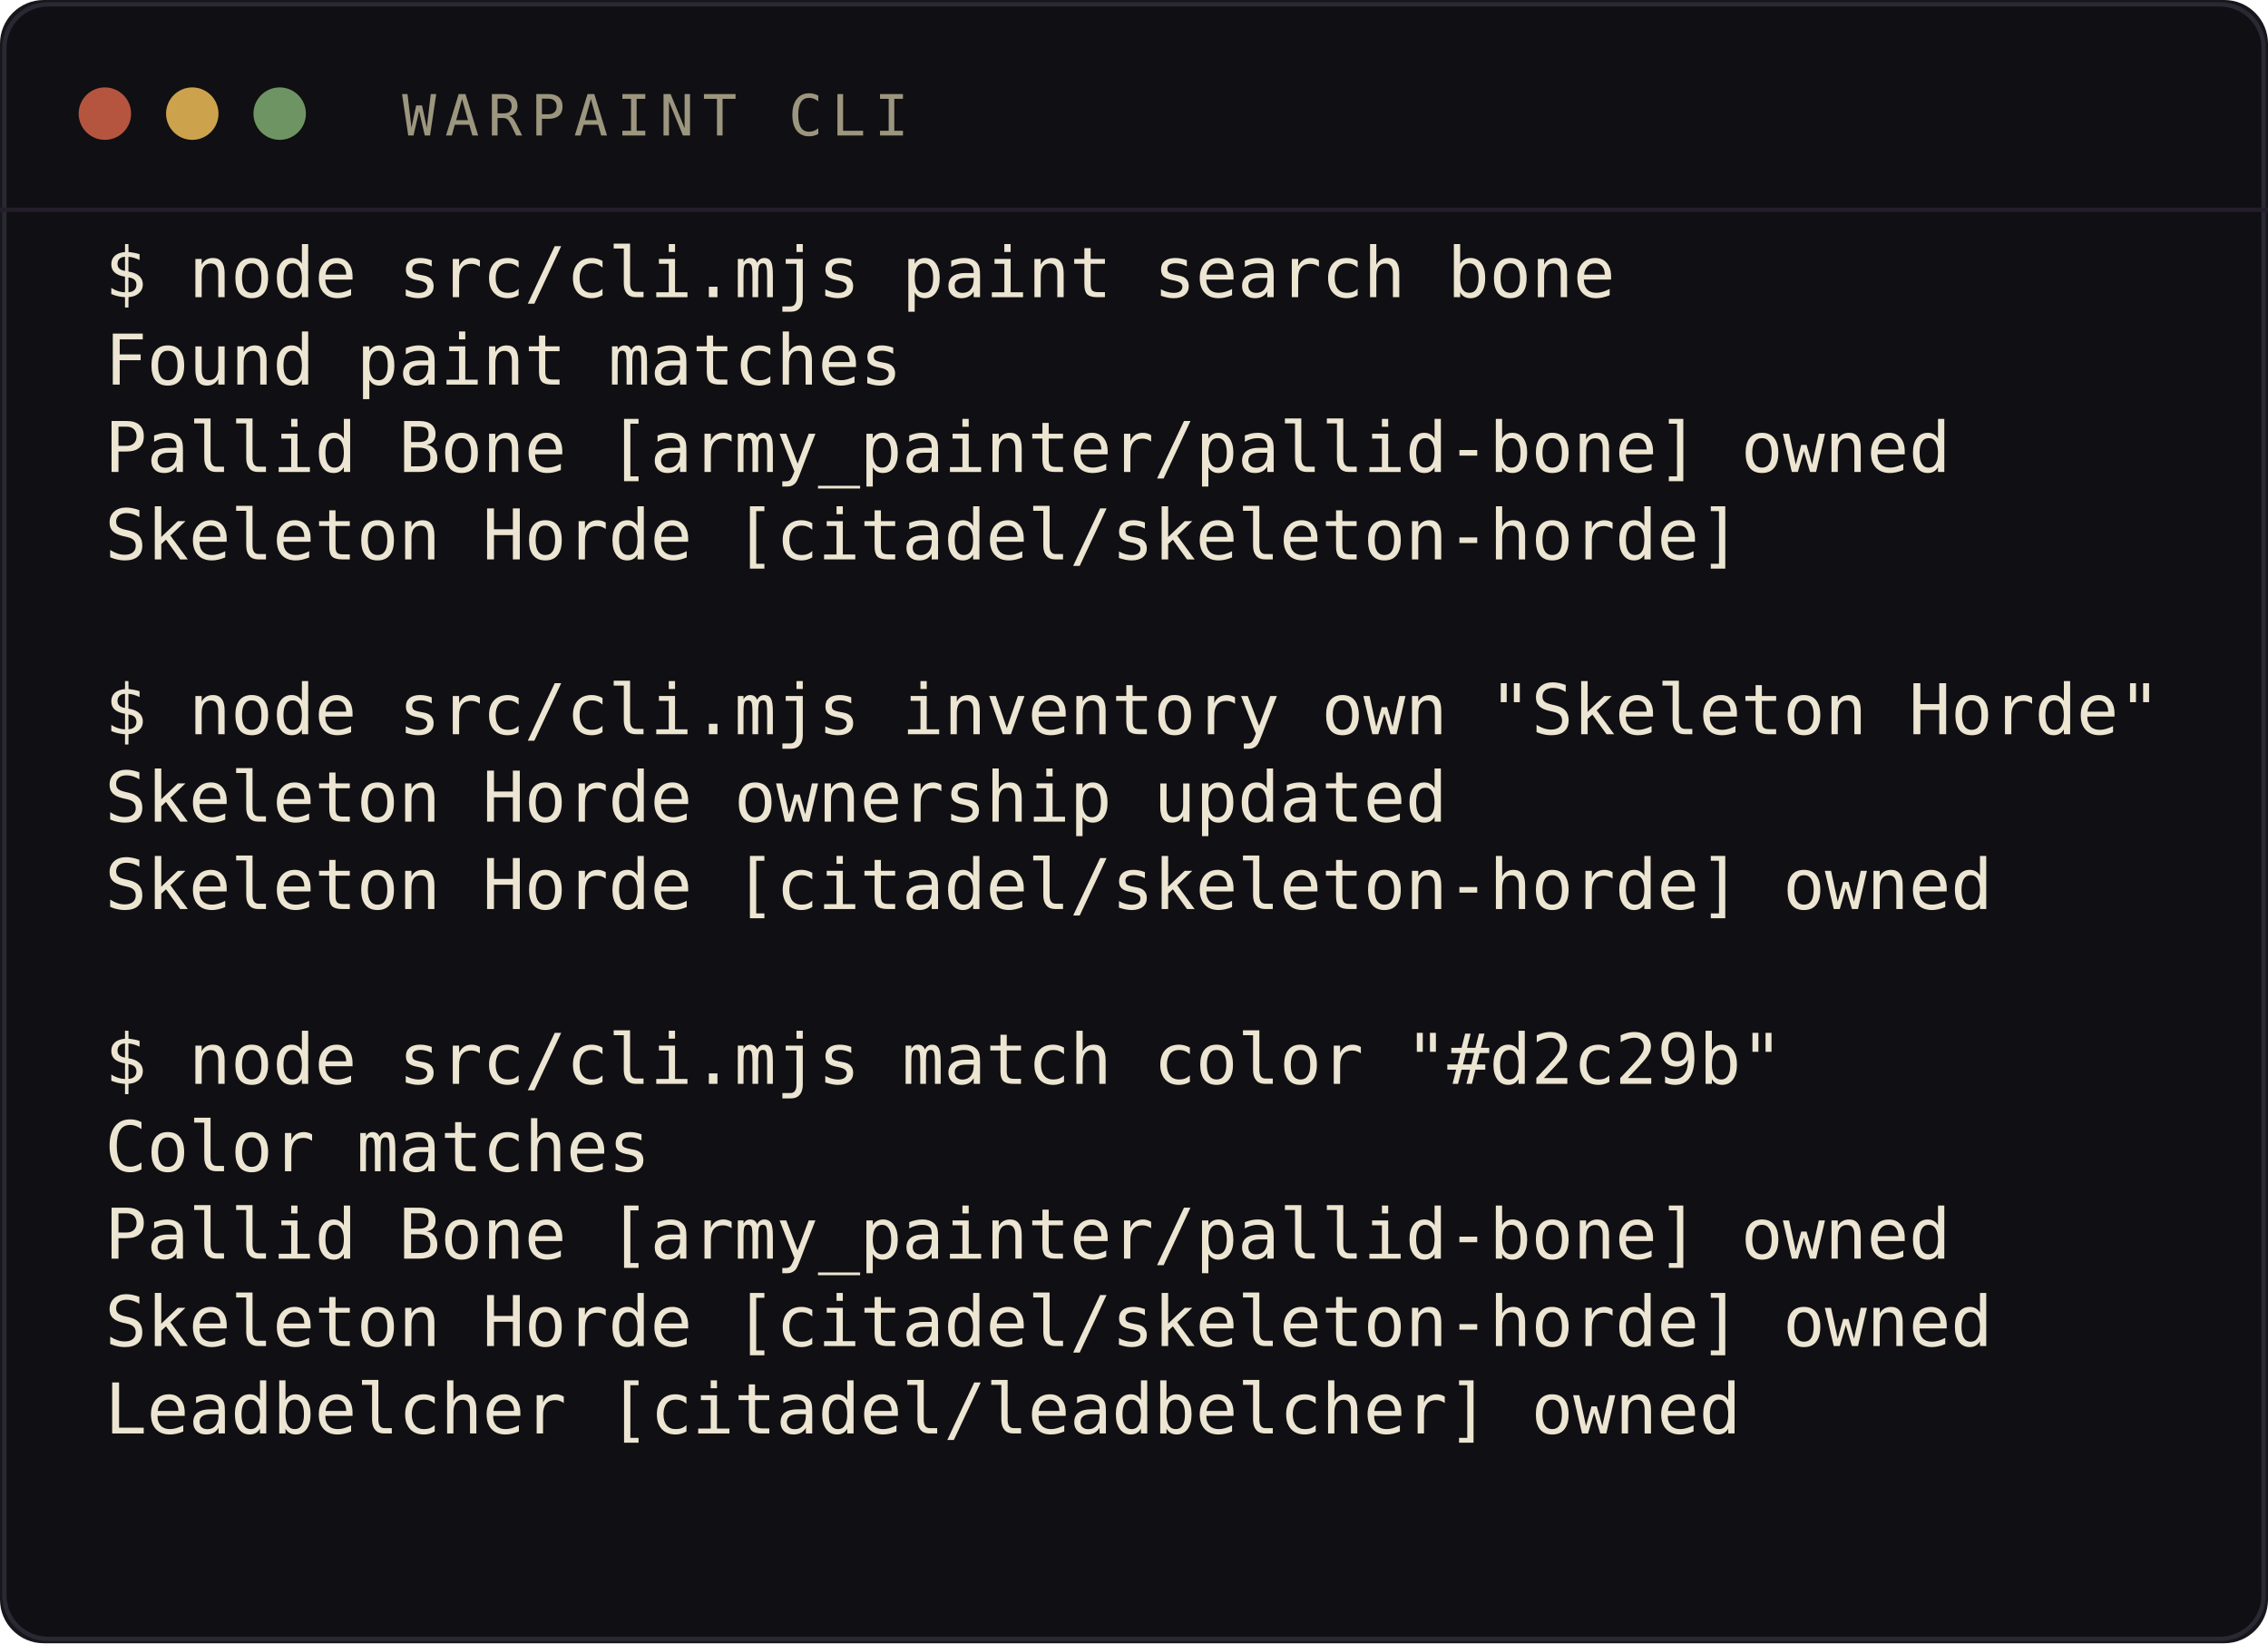
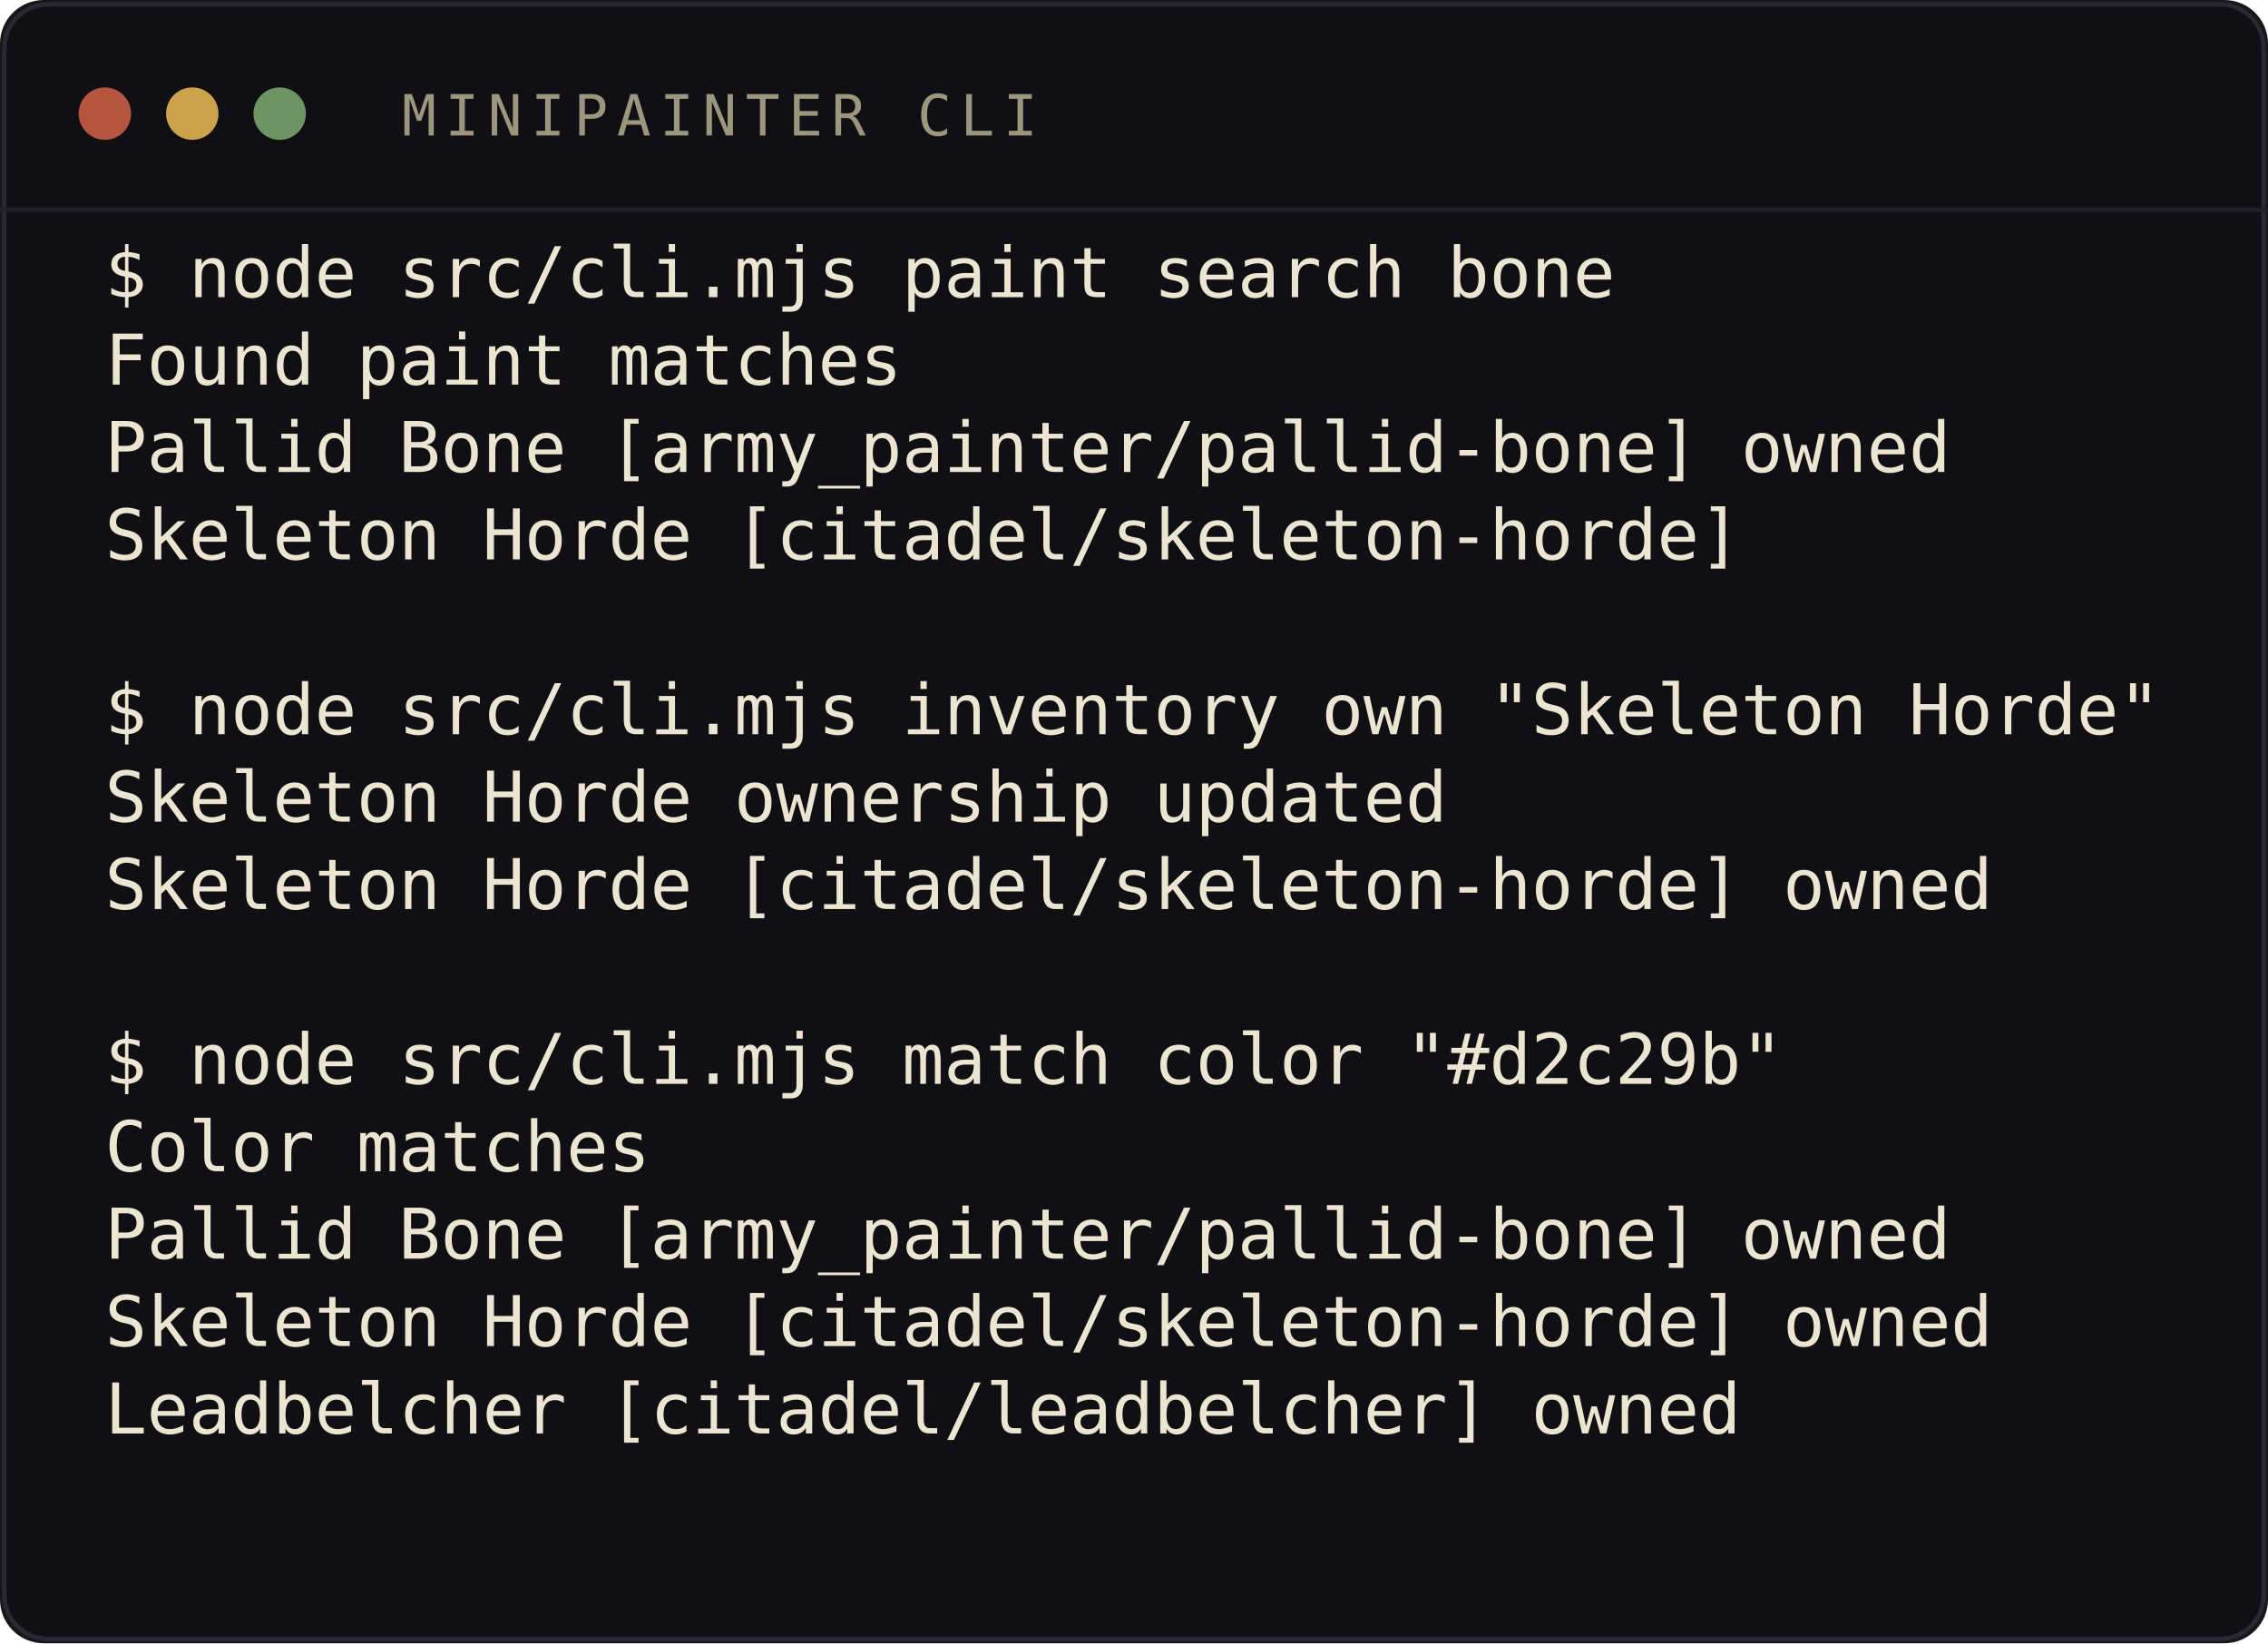
<svg xmlns="http://www.w3.org/2000/svg" width="519" height="376" viewBox="0 0 519 376" font-family="ui-monospace, Menlo, Consolas, monospace" font-size="16">
  <rect width="100%" height="100%" rx="10" fill="#17161b" />
  <rect x="1" y="1" width="517" height="374" rx="10" fill="#100f13" stroke="#2a2833" stroke-width="1" />
  <circle cx="24" cy="26" r="6" fill="#b6553f" />
  <circle cx="44" cy="26" r="6" fill="#cca24c" />
  <circle cx="64" cy="26" r="6" fill="#6f9463" />
-   <text x="92" y="31" fill="#9d967f" font-size="13" style="letter-spacing:2px">WARPAINT CLI</text>
+   <text x="92" y="31" fill="#9d967f" font-size="13" style="letter-spacing:2px">MINIPAINTER CLI</text>
  <line x1="0" y1="48" x2="519" y2="48" stroke="#221f2a" stroke-width="1" />
  <g xml:space="preserve">
    <text x="28.8" y="68" text-anchor="middle" fill="#ece5d2">$</text>
    <text x="48.0" y="68" text-anchor="middle" fill="#ece5d2">n</text>
    <text x="57.6" y="68" text-anchor="middle" fill="#ece5d2">o</text>
    <text x="67.2" y="68" text-anchor="middle" fill="#ece5d2">d</text>
    <text x="76.8" y="68" text-anchor="middle" fill="#ece5d2">e</text>
    <text x="96.0" y="68" text-anchor="middle" fill="#ece5d2">s</text>
    <text x="105.6" y="68" text-anchor="middle" fill="#ece5d2">r</text>
    <text x="115.2" y="68" text-anchor="middle" fill="#ece5d2">c</text>
    <text x="124.8" y="68" text-anchor="middle" fill="#ece5d2">/</text>
    <text x="134.4" y="68" text-anchor="middle" fill="#ece5d2">c</text>
    <text x="144.0" y="68" text-anchor="middle" fill="#ece5d2">l</text>
    <text x="153.6" y="68" text-anchor="middle" fill="#ece5d2">i</text>
    <text x="163.2" y="68" text-anchor="middle" fill="#ece5d2">.</text>
    <text x="172.8" y="68" text-anchor="middle" fill="#ece5d2">m</text>
    <text x="182.4" y="68" text-anchor="middle" fill="#ece5d2">j</text>
    <text x="192.0" y="68" text-anchor="middle" fill="#ece5d2">s</text>
    <text x="211.2" y="68" text-anchor="middle" fill="#ece5d2">p</text>
    <text x="220.8" y="68" text-anchor="middle" fill="#ece5d2">a</text>
    <text x="230.4" y="68" text-anchor="middle" fill="#ece5d2">i</text>
    <text x="240.0" y="68" text-anchor="middle" fill="#ece5d2">n</text>
    <text x="249.6" y="68" text-anchor="middle" fill="#ece5d2">t</text>
    <text x="268.8" y="68" text-anchor="middle" fill="#ece5d2">s</text>
    <text x="278.4" y="68" text-anchor="middle" fill="#ece5d2">e</text>
    <text x="288.0" y="68" text-anchor="middle" fill="#ece5d2">a</text>
    <text x="297.6" y="68" text-anchor="middle" fill="#ece5d2">r</text>
    <text x="307.2" y="68" text-anchor="middle" fill="#ece5d2">c</text>
    <text x="316.8" y="68" text-anchor="middle" fill="#ece5d2">h</text>
    <text x="336.0" y="68" text-anchor="middle" fill="#ece5d2">b</text>
    <text x="345.6" y="68" text-anchor="middle" fill="#ece5d2">o</text>
    <text x="355.2" y="68" text-anchor="middle" fill="#ece5d2">n</text>
    <text x="364.8" y="68" text-anchor="middle" fill="#ece5d2">e</text>
    <text x="28.8" y="88" text-anchor="middle" fill="#ece5d2">F</text>
    <text x="38.4" y="88" text-anchor="middle" fill="#ece5d2">o</text>
    <text x="48.0" y="88" text-anchor="middle" fill="#ece5d2">u</text>
    <text x="57.6" y="88" text-anchor="middle" fill="#ece5d2">n</text>
    <text x="67.2" y="88" text-anchor="middle" fill="#ece5d2">d</text>
    <text x="86.4" y="88" text-anchor="middle" fill="#ece5d2">p</text>
    <text x="96.0" y="88" text-anchor="middle" fill="#ece5d2">a</text>
    <text x="105.6" y="88" text-anchor="middle" fill="#ece5d2">i</text>
    <text x="115.2" y="88" text-anchor="middle" fill="#ece5d2">n</text>
    <text x="124.8" y="88" text-anchor="middle" fill="#ece5d2">t</text>
    <text x="144.0" y="88" text-anchor="middle" fill="#ece5d2">m</text>
    <text x="153.6" y="88" text-anchor="middle" fill="#ece5d2">a</text>
    <text x="163.2" y="88" text-anchor="middle" fill="#ece5d2">t</text>
    <text x="172.8" y="88" text-anchor="middle" fill="#ece5d2">c</text>
    <text x="182.4" y="88" text-anchor="middle" fill="#ece5d2">h</text>
    <text x="192.0" y="88" text-anchor="middle" fill="#ece5d2">e</text>
    <text x="201.6" y="88" text-anchor="middle" fill="#ece5d2">s</text>
    <text x="28.8" y="108" text-anchor="middle" fill="#ece5d2">P</text>
    <text x="38.4" y="108" text-anchor="middle" fill="#ece5d2">a</text>
    <text x="48.0" y="108" text-anchor="middle" fill="#ece5d2">l</text>
    <text x="57.6" y="108" text-anchor="middle" fill="#ece5d2">l</text>
    <text x="67.2" y="108" text-anchor="middle" fill="#ece5d2">i</text>
    <text x="76.8" y="108" text-anchor="middle" fill="#ece5d2">d</text>
    <text x="96.0" y="108" text-anchor="middle" fill="#ece5d2">B</text>
    <text x="105.6" y="108" text-anchor="middle" fill="#ece5d2">o</text>
    <text x="115.2" y="108" text-anchor="middle" fill="#ece5d2">n</text>
    <text x="124.8" y="108" text-anchor="middle" fill="#ece5d2">e</text>
    <text x="144.0" y="108" text-anchor="middle" fill="#ece5d2">[</text>
    <text x="153.6" y="108" text-anchor="middle" fill="#ece5d2">a</text>
    <text x="163.2" y="108" text-anchor="middle" fill="#ece5d2">r</text>
    <text x="172.8" y="108" text-anchor="middle" fill="#ece5d2">m</text>
    <text x="182.4" y="108" text-anchor="middle" fill="#ece5d2">y</text>
    <text x="192.0" y="108" text-anchor="middle" fill="#ece5d2">_</text>
    <text x="201.6" y="108" text-anchor="middle" fill="#ece5d2">p</text>
    <text x="211.2" y="108" text-anchor="middle" fill="#ece5d2">a</text>
    <text x="220.8" y="108" text-anchor="middle" fill="#ece5d2">i</text>
    <text x="230.4" y="108" text-anchor="middle" fill="#ece5d2">n</text>
    <text x="240.0" y="108" text-anchor="middle" fill="#ece5d2">t</text>
    <text x="249.6" y="108" text-anchor="middle" fill="#ece5d2">e</text>
    <text x="259.2" y="108" text-anchor="middle" fill="#ece5d2">r</text>
    <text x="268.8" y="108" text-anchor="middle" fill="#ece5d2">/</text>
    <text x="278.4" y="108" text-anchor="middle" fill="#ece5d2">p</text>
    <text x="288.0" y="108" text-anchor="middle" fill="#ece5d2">a</text>
    <text x="297.6" y="108" text-anchor="middle" fill="#ece5d2">l</text>
    <text x="307.2" y="108" text-anchor="middle" fill="#ece5d2">l</text>
    <text x="316.8" y="108" text-anchor="middle" fill="#ece5d2">i</text>
    <text x="326.4" y="108" text-anchor="middle" fill="#ece5d2">d</text>
    <text x="336.0" y="108" text-anchor="middle" fill="#ece5d2">-</text>
    <text x="345.6" y="108" text-anchor="middle" fill="#ece5d2">b</text>
    <text x="355.2" y="108" text-anchor="middle" fill="#ece5d2">o</text>
    <text x="364.8" y="108" text-anchor="middle" fill="#ece5d2">n</text>
    <text x="374.4" y="108" text-anchor="middle" fill="#ece5d2">e</text>
    <text x="384.0" y="108" text-anchor="middle" fill="#ece5d2">]</text>
    <text x="403.2" y="108" text-anchor="middle" fill="#ece5d2">o</text>
    <text x="412.8" y="108" text-anchor="middle" fill="#ece5d2">w</text>
    <text x="422.4" y="108" text-anchor="middle" fill="#ece5d2">n</text>
    <text x="432.0" y="108" text-anchor="middle" fill="#ece5d2">e</text>
    <text x="441.6" y="108" text-anchor="middle" fill="#ece5d2">d</text>
    <text x="28.8" y="128" text-anchor="middle" fill="#ece5d2">S</text>
    <text x="38.4" y="128" text-anchor="middle" fill="#ece5d2">k</text>
    <text x="48.0" y="128" text-anchor="middle" fill="#ece5d2">e</text>
    <text x="57.6" y="128" text-anchor="middle" fill="#ece5d2">l</text>
    <text x="67.2" y="128" text-anchor="middle" fill="#ece5d2">e</text>
    <text x="76.8" y="128" text-anchor="middle" fill="#ece5d2">t</text>
    <text x="86.4" y="128" text-anchor="middle" fill="#ece5d2">o</text>
    <text x="96.0" y="128" text-anchor="middle" fill="#ece5d2">n</text>
    <text x="115.2" y="128" text-anchor="middle" fill="#ece5d2">H</text>
    <text x="124.8" y="128" text-anchor="middle" fill="#ece5d2">o</text>
    <text x="134.4" y="128" text-anchor="middle" fill="#ece5d2">r</text>
    <text x="144.0" y="128" text-anchor="middle" fill="#ece5d2">d</text>
    <text x="153.6" y="128" text-anchor="middle" fill="#ece5d2">e</text>
    <text x="172.8" y="128" text-anchor="middle" fill="#ece5d2">[</text>
    <text x="182.4" y="128" text-anchor="middle" fill="#ece5d2">c</text>
    <text x="192.0" y="128" text-anchor="middle" fill="#ece5d2">i</text>
    <text x="201.6" y="128" text-anchor="middle" fill="#ece5d2">t</text>
    <text x="211.2" y="128" text-anchor="middle" fill="#ece5d2">a</text>
    <text x="220.8" y="128" text-anchor="middle" fill="#ece5d2">d</text>
    <text x="230.4" y="128" text-anchor="middle" fill="#ece5d2">e</text>
    <text x="240.0" y="128" text-anchor="middle" fill="#ece5d2">l</text>
    <text x="249.6" y="128" text-anchor="middle" fill="#ece5d2">/</text>
    <text x="259.2" y="128" text-anchor="middle" fill="#ece5d2">s</text>
    <text x="268.8" y="128" text-anchor="middle" fill="#ece5d2">k</text>
    <text x="278.4" y="128" text-anchor="middle" fill="#ece5d2">e</text>
    <text x="288.0" y="128" text-anchor="middle" fill="#ece5d2">l</text>
    <text x="297.6" y="128" text-anchor="middle" fill="#ece5d2">e</text>
    <text x="307.2" y="128" text-anchor="middle" fill="#ece5d2">t</text>
    <text x="316.8" y="128" text-anchor="middle" fill="#ece5d2">o</text>
    <text x="326.4" y="128" text-anchor="middle" fill="#ece5d2">n</text>
    <text x="336.0" y="128" text-anchor="middle" fill="#ece5d2">-</text>
    <text x="345.6" y="128" text-anchor="middle" fill="#ece5d2">h</text>
    <text x="355.2" y="128" text-anchor="middle" fill="#ece5d2">o</text>
    <text x="364.8" y="128" text-anchor="middle" fill="#ece5d2">r</text>
    <text x="374.4" y="128" text-anchor="middle" fill="#ece5d2">d</text>
    <text x="384.0" y="128" text-anchor="middle" fill="#ece5d2">e</text>
    <text x="393.6" y="128" text-anchor="middle" fill="#ece5d2">]</text>
    <text x="28.8" y="168" text-anchor="middle" fill="#ece5d2">$</text>
    <text x="48.0" y="168" text-anchor="middle" fill="#ece5d2">n</text>
    <text x="57.6" y="168" text-anchor="middle" fill="#ece5d2">o</text>
    <text x="67.2" y="168" text-anchor="middle" fill="#ece5d2">d</text>
    <text x="76.8" y="168" text-anchor="middle" fill="#ece5d2">e</text>
    <text x="96.0" y="168" text-anchor="middle" fill="#ece5d2">s</text>
    <text x="105.6" y="168" text-anchor="middle" fill="#ece5d2">r</text>
    <text x="115.2" y="168" text-anchor="middle" fill="#ece5d2">c</text>
    <text x="124.8" y="168" text-anchor="middle" fill="#ece5d2">/</text>
    <text x="134.4" y="168" text-anchor="middle" fill="#ece5d2">c</text>
    <text x="144.0" y="168" text-anchor="middle" fill="#ece5d2">l</text>
    <text x="153.6" y="168" text-anchor="middle" fill="#ece5d2">i</text>
    <text x="163.2" y="168" text-anchor="middle" fill="#ece5d2">.</text>
    <text x="172.8" y="168" text-anchor="middle" fill="#ece5d2">m</text>
    <text x="182.4" y="168" text-anchor="middle" fill="#ece5d2">j</text>
    <text x="192.0" y="168" text-anchor="middle" fill="#ece5d2">s</text>
    <text x="211.2" y="168" text-anchor="middle" fill="#ece5d2">i</text>
    <text x="220.8" y="168" text-anchor="middle" fill="#ece5d2">n</text>
    <text x="230.4" y="168" text-anchor="middle" fill="#ece5d2">v</text>
    <text x="240.0" y="168" text-anchor="middle" fill="#ece5d2">e</text>
    <text x="249.6" y="168" text-anchor="middle" fill="#ece5d2">n</text>
    <text x="259.2" y="168" text-anchor="middle" fill="#ece5d2">t</text>
    <text x="268.8" y="168" text-anchor="middle" fill="#ece5d2">o</text>
    <text x="278.4" y="168" text-anchor="middle" fill="#ece5d2">r</text>
    <text x="288.0" y="168" text-anchor="middle" fill="#ece5d2">y</text>
    <text x="307.2" y="168" text-anchor="middle" fill="#ece5d2">o</text>
    <text x="316.8" y="168" text-anchor="middle" fill="#ece5d2">w</text>
    <text x="326.4" y="168" text-anchor="middle" fill="#ece5d2">n</text>
    <text x="345.6" y="168" text-anchor="middle" fill="#ece5d2">"</text>
    <text x="355.2" y="168" text-anchor="middle" fill="#ece5d2">S</text>
    <text x="364.8" y="168" text-anchor="middle" fill="#ece5d2">k</text>
    <text x="374.4" y="168" text-anchor="middle" fill="#ece5d2">e</text>
    <text x="384.0" y="168" text-anchor="middle" fill="#ece5d2">l</text>
    <text x="393.6" y="168" text-anchor="middle" fill="#ece5d2">e</text>
    <text x="403.2" y="168" text-anchor="middle" fill="#ece5d2">t</text>
    <text x="412.8" y="168" text-anchor="middle" fill="#ece5d2">o</text>
    <text x="422.4" y="168" text-anchor="middle" fill="#ece5d2">n</text>
    <text x="441.6" y="168" text-anchor="middle" fill="#ece5d2">H</text>
    <text x="451.2" y="168" text-anchor="middle" fill="#ece5d2">o</text>
    <text x="460.8" y="168" text-anchor="middle" fill="#ece5d2">r</text>
    <text x="470.4" y="168" text-anchor="middle" fill="#ece5d2">d</text>
    <text x="480.0" y="168" text-anchor="middle" fill="#ece5d2">e</text>
    <text x="489.6" y="168" text-anchor="middle" fill="#ece5d2">"</text>
    <text x="28.8" y="188" text-anchor="middle" fill="#ece5d2">S</text>
    <text x="38.4" y="188" text-anchor="middle" fill="#ece5d2">k</text>
    <text x="48.0" y="188" text-anchor="middle" fill="#ece5d2">e</text>
    <text x="57.6" y="188" text-anchor="middle" fill="#ece5d2">l</text>
    <text x="67.2" y="188" text-anchor="middle" fill="#ece5d2">e</text>
    <text x="76.8" y="188" text-anchor="middle" fill="#ece5d2">t</text>
    <text x="86.4" y="188" text-anchor="middle" fill="#ece5d2">o</text>
    <text x="96.0" y="188" text-anchor="middle" fill="#ece5d2">n</text>
    <text x="115.2" y="188" text-anchor="middle" fill="#ece5d2">H</text>
    <text x="124.8" y="188" text-anchor="middle" fill="#ece5d2">o</text>
    <text x="134.4" y="188" text-anchor="middle" fill="#ece5d2">r</text>
    <text x="144.0" y="188" text-anchor="middle" fill="#ece5d2">d</text>
    <text x="153.6" y="188" text-anchor="middle" fill="#ece5d2">e</text>
    <text x="172.8" y="188" text-anchor="middle" fill="#ece5d2">o</text>
    <text x="182.4" y="188" text-anchor="middle" fill="#ece5d2">w</text>
    <text x="192.0" y="188" text-anchor="middle" fill="#ece5d2">n</text>
    <text x="201.6" y="188" text-anchor="middle" fill="#ece5d2">e</text>
    <text x="211.2" y="188" text-anchor="middle" fill="#ece5d2">r</text>
    <text x="220.8" y="188" text-anchor="middle" fill="#ece5d2">s</text>
    <text x="230.4" y="188" text-anchor="middle" fill="#ece5d2">h</text>
    <text x="240.0" y="188" text-anchor="middle" fill="#ece5d2">i</text>
    <text x="249.6" y="188" text-anchor="middle" fill="#ece5d2">p</text>
    <text x="268.8" y="188" text-anchor="middle" fill="#ece5d2">u</text>
    <text x="278.4" y="188" text-anchor="middle" fill="#ece5d2">p</text>
    <text x="288.0" y="188" text-anchor="middle" fill="#ece5d2">d</text>
    <text x="297.6" y="188" text-anchor="middle" fill="#ece5d2">a</text>
    <text x="307.2" y="188" text-anchor="middle" fill="#ece5d2">t</text>
    <text x="316.8" y="188" text-anchor="middle" fill="#ece5d2">e</text>
    <text x="326.4" y="188" text-anchor="middle" fill="#ece5d2">d</text>
    <text x="28.8" y="208" text-anchor="middle" fill="#ece5d2">S</text>
    <text x="38.4" y="208" text-anchor="middle" fill="#ece5d2">k</text>
    <text x="48.0" y="208" text-anchor="middle" fill="#ece5d2">e</text>
    <text x="57.6" y="208" text-anchor="middle" fill="#ece5d2">l</text>
    <text x="67.2" y="208" text-anchor="middle" fill="#ece5d2">e</text>
    <text x="76.8" y="208" text-anchor="middle" fill="#ece5d2">t</text>
    <text x="86.4" y="208" text-anchor="middle" fill="#ece5d2">o</text>
    <text x="96.0" y="208" text-anchor="middle" fill="#ece5d2">n</text>
    <text x="115.2" y="208" text-anchor="middle" fill="#ece5d2">H</text>
    <text x="124.8" y="208" text-anchor="middle" fill="#ece5d2">o</text>
    <text x="134.4" y="208" text-anchor="middle" fill="#ece5d2">r</text>
    <text x="144.0" y="208" text-anchor="middle" fill="#ece5d2">d</text>
    <text x="153.6" y="208" text-anchor="middle" fill="#ece5d2">e</text>
    <text x="172.8" y="208" text-anchor="middle" fill="#ece5d2">[</text>
    <text x="182.4" y="208" text-anchor="middle" fill="#ece5d2">c</text>
    <text x="192.0" y="208" text-anchor="middle" fill="#ece5d2">i</text>
    <text x="201.6" y="208" text-anchor="middle" fill="#ece5d2">t</text>
    <text x="211.2" y="208" text-anchor="middle" fill="#ece5d2">a</text>
    <text x="220.8" y="208" text-anchor="middle" fill="#ece5d2">d</text>
    <text x="230.4" y="208" text-anchor="middle" fill="#ece5d2">e</text>
    <text x="240.0" y="208" text-anchor="middle" fill="#ece5d2">l</text>
    <text x="249.6" y="208" text-anchor="middle" fill="#ece5d2">/</text>
    <text x="259.2" y="208" text-anchor="middle" fill="#ece5d2">s</text>
    <text x="268.8" y="208" text-anchor="middle" fill="#ece5d2">k</text>
    <text x="278.4" y="208" text-anchor="middle" fill="#ece5d2">e</text>
    <text x="288.0" y="208" text-anchor="middle" fill="#ece5d2">l</text>
    <text x="297.6" y="208" text-anchor="middle" fill="#ece5d2">e</text>
    <text x="307.2" y="208" text-anchor="middle" fill="#ece5d2">t</text>
    <text x="316.8" y="208" text-anchor="middle" fill="#ece5d2">o</text>
    <text x="326.4" y="208" text-anchor="middle" fill="#ece5d2">n</text>
    <text x="336.0" y="208" text-anchor="middle" fill="#ece5d2">-</text>
    <text x="345.6" y="208" text-anchor="middle" fill="#ece5d2">h</text>
    <text x="355.2" y="208" text-anchor="middle" fill="#ece5d2">o</text>
    <text x="364.8" y="208" text-anchor="middle" fill="#ece5d2">r</text>
    <text x="374.4" y="208" text-anchor="middle" fill="#ece5d2">d</text>
    <text x="384.0" y="208" text-anchor="middle" fill="#ece5d2">e</text>
    <text x="393.6" y="208" text-anchor="middle" fill="#ece5d2">]</text>
    <text x="412.8" y="208" text-anchor="middle" fill="#ece5d2">o</text>
    <text x="422.4" y="208" text-anchor="middle" fill="#ece5d2">w</text>
    <text x="432.0" y="208" text-anchor="middle" fill="#ece5d2">n</text>
    <text x="441.6" y="208" text-anchor="middle" fill="#ece5d2">e</text>
    <text x="451.2" y="208" text-anchor="middle" fill="#ece5d2">d</text>
    <text x="28.8" y="248" text-anchor="middle" fill="#ece5d2">$</text>
    <text x="48.0" y="248" text-anchor="middle" fill="#ece5d2">n</text>
    <text x="57.6" y="248" text-anchor="middle" fill="#ece5d2">o</text>
    <text x="67.2" y="248" text-anchor="middle" fill="#ece5d2">d</text>
    <text x="76.8" y="248" text-anchor="middle" fill="#ece5d2">e</text>
    <text x="96.0" y="248" text-anchor="middle" fill="#ece5d2">s</text>
    <text x="105.6" y="248" text-anchor="middle" fill="#ece5d2">r</text>
    <text x="115.2" y="248" text-anchor="middle" fill="#ece5d2">c</text>
    <text x="124.8" y="248" text-anchor="middle" fill="#ece5d2">/</text>
    <text x="134.4" y="248" text-anchor="middle" fill="#ece5d2">c</text>
    <text x="144.0" y="248" text-anchor="middle" fill="#ece5d2">l</text>
    <text x="153.6" y="248" text-anchor="middle" fill="#ece5d2">i</text>
    <text x="163.2" y="248" text-anchor="middle" fill="#ece5d2">.</text>
    <text x="172.8" y="248" text-anchor="middle" fill="#ece5d2">m</text>
    <text x="182.4" y="248" text-anchor="middle" fill="#ece5d2">j</text>
    <text x="192.0" y="248" text-anchor="middle" fill="#ece5d2">s</text>
    <text x="211.2" y="248" text-anchor="middle" fill="#ece5d2">m</text>
    <text x="220.8" y="248" text-anchor="middle" fill="#ece5d2">a</text>
    <text x="230.4" y="248" text-anchor="middle" fill="#ece5d2">t</text>
    <text x="240.0" y="248" text-anchor="middle" fill="#ece5d2">c</text>
    <text x="249.6" y="248" text-anchor="middle" fill="#ece5d2">h</text>
    <text x="268.8" y="248" text-anchor="middle" fill="#ece5d2">c</text>
    <text x="278.4" y="248" text-anchor="middle" fill="#ece5d2">o</text>
    <text x="288.0" y="248" text-anchor="middle" fill="#ece5d2">l</text>
    <text x="297.6" y="248" text-anchor="middle" fill="#ece5d2">o</text>
    <text x="307.2" y="248" text-anchor="middle" fill="#ece5d2">r</text>
    <text x="326.4" y="248" text-anchor="middle" fill="#ece5d2">"</text>
    <text x="336.0" y="248" text-anchor="middle" fill="#ece5d2">#</text>
    <text x="345.6" y="248" text-anchor="middle" fill="#ece5d2">d</text>
    <text x="355.2" y="248" text-anchor="middle" fill="#ece5d2">2</text>
    <text x="364.8" y="248" text-anchor="middle" fill="#ece5d2">c</text>
    <text x="374.4" y="248" text-anchor="middle" fill="#ece5d2">2</text>
    <text x="384.0" y="248" text-anchor="middle" fill="#ece5d2">9</text>
    <text x="393.6" y="248" text-anchor="middle" fill="#ece5d2">b</text>
    <text x="403.2" y="248" text-anchor="middle" fill="#ece5d2">"</text>
    <text x="28.8" y="268" text-anchor="middle" fill="#ece5d2">C</text>
    <text x="38.4" y="268" text-anchor="middle" fill="#ece5d2">o</text>
    <text x="48.0" y="268" text-anchor="middle" fill="#ece5d2">l</text>
    <text x="57.6" y="268" text-anchor="middle" fill="#ece5d2">o</text>
    <text x="67.2" y="268" text-anchor="middle" fill="#ece5d2">r</text>
    <text x="86.4" y="268" text-anchor="middle" fill="#ece5d2">m</text>
    <text x="96.0" y="268" text-anchor="middle" fill="#ece5d2">a</text>
    <text x="105.6" y="268" text-anchor="middle" fill="#ece5d2">t</text>
    <text x="115.2" y="268" text-anchor="middle" fill="#ece5d2">c</text>
    <text x="124.8" y="268" text-anchor="middle" fill="#ece5d2">h</text>
    <text x="134.4" y="268" text-anchor="middle" fill="#ece5d2">e</text>
    <text x="144.0" y="268" text-anchor="middle" fill="#ece5d2">s</text>
    <text x="28.8" y="288" text-anchor="middle" fill="#ece5d2">P</text>
    <text x="38.4" y="288" text-anchor="middle" fill="#ece5d2">a</text>
    <text x="48.0" y="288" text-anchor="middle" fill="#ece5d2">l</text>
    <text x="57.6" y="288" text-anchor="middle" fill="#ece5d2">l</text>
    <text x="67.2" y="288" text-anchor="middle" fill="#ece5d2">i</text>
    <text x="76.8" y="288" text-anchor="middle" fill="#ece5d2">d</text>
    <text x="96.0" y="288" text-anchor="middle" fill="#ece5d2">B</text>
    <text x="105.6" y="288" text-anchor="middle" fill="#ece5d2">o</text>
    <text x="115.2" y="288" text-anchor="middle" fill="#ece5d2">n</text>
    <text x="124.8" y="288" text-anchor="middle" fill="#ece5d2">e</text>
    <text x="144.0" y="288" text-anchor="middle" fill="#ece5d2">[</text>
    <text x="153.6" y="288" text-anchor="middle" fill="#ece5d2">a</text>
    <text x="163.2" y="288" text-anchor="middle" fill="#ece5d2">r</text>
    <text x="172.8" y="288" text-anchor="middle" fill="#ece5d2">m</text>
    <text x="182.4" y="288" text-anchor="middle" fill="#ece5d2">y</text>
    <text x="192.0" y="288" text-anchor="middle" fill="#ece5d2">_</text>
    <text x="201.6" y="288" text-anchor="middle" fill="#ece5d2">p</text>
    <text x="211.2" y="288" text-anchor="middle" fill="#ece5d2">a</text>
    <text x="220.8" y="288" text-anchor="middle" fill="#ece5d2">i</text>
    <text x="230.4" y="288" text-anchor="middle" fill="#ece5d2">n</text>
    <text x="240.0" y="288" text-anchor="middle" fill="#ece5d2">t</text>
    <text x="249.6" y="288" text-anchor="middle" fill="#ece5d2">e</text>
    <text x="259.2" y="288" text-anchor="middle" fill="#ece5d2">r</text>
    <text x="268.8" y="288" text-anchor="middle" fill="#ece5d2">/</text>
    <text x="278.4" y="288" text-anchor="middle" fill="#ece5d2">p</text>
    <text x="288.0" y="288" text-anchor="middle" fill="#ece5d2">a</text>
    <text x="297.6" y="288" text-anchor="middle" fill="#ece5d2">l</text>
    <text x="307.2" y="288" text-anchor="middle" fill="#ece5d2">l</text>
    <text x="316.8" y="288" text-anchor="middle" fill="#ece5d2">i</text>
    <text x="326.4" y="288" text-anchor="middle" fill="#ece5d2">d</text>
    <text x="336.0" y="288" text-anchor="middle" fill="#ece5d2">-</text>
    <text x="345.6" y="288" text-anchor="middle" fill="#ece5d2">b</text>
    <text x="355.2" y="288" text-anchor="middle" fill="#ece5d2">o</text>
    <text x="364.8" y="288" text-anchor="middle" fill="#ece5d2">n</text>
    <text x="374.4" y="288" text-anchor="middle" fill="#ece5d2">e</text>
    <text x="384.0" y="288" text-anchor="middle" fill="#ece5d2">]</text>
    <text x="403.2" y="288" text-anchor="middle" fill="#ece5d2">o</text>
    <text x="412.8" y="288" text-anchor="middle" fill="#ece5d2">w</text>
    <text x="422.4" y="288" text-anchor="middle" fill="#ece5d2">n</text>
    <text x="432.0" y="288" text-anchor="middle" fill="#ece5d2">e</text>
    <text x="441.6" y="288" text-anchor="middle" fill="#ece5d2">d</text>
    <text x="28.8" y="308" text-anchor="middle" fill="#ece5d2">S</text>
    <text x="38.4" y="308" text-anchor="middle" fill="#ece5d2">k</text>
    <text x="48.0" y="308" text-anchor="middle" fill="#ece5d2">e</text>
    <text x="57.6" y="308" text-anchor="middle" fill="#ece5d2">l</text>
    <text x="67.2" y="308" text-anchor="middle" fill="#ece5d2">e</text>
    <text x="76.8" y="308" text-anchor="middle" fill="#ece5d2">t</text>
    <text x="86.4" y="308" text-anchor="middle" fill="#ece5d2">o</text>
    <text x="96.0" y="308" text-anchor="middle" fill="#ece5d2">n</text>
    <text x="115.2" y="308" text-anchor="middle" fill="#ece5d2">H</text>
    <text x="124.8" y="308" text-anchor="middle" fill="#ece5d2">o</text>
    <text x="134.4" y="308" text-anchor="middle" fill="#ece5d2">r</text>
    <text x="144.0" y="308" text-anchor="middle" fill="#ece5d2">d</text>
    <text x="153.6" y="308" text-anchor="middle" fill="#ece5d2">e</text>
    <text x="172.8" y="308" text-anchor="middle" fill="#ece5d2">[</text>
    <text x="182.4" y="308" text-anchor="middle" fill="#ece5d2">c</text>
    <text x="192.0" y="308" text-anchor="middle" fill="#ece5d2">i</text>
    <text x="201.6" y="308" text-anchor="middle" fill="#ece5d2">t</text>
    <text x="211.2" y="308" text-anchor="middle" fill="#ece5d2">a</text>
    <text x="220.8" y="308" text-anchor="middle" fill="#ece5d2">d</text>
    <text x="230.4" y="308" text-anchor="middle" fill="#ece5d2">e</text>
    <text x="240.0" y="308" text-anchor="middle" fill="#ece5d2">l</text>
    <text x="249.6" y="308" text-anchor="middle" fill="#ece5d2">/</text>
    <text x="259.2" y="308" text-anchor="middle" fill="#ece5d2">s</text>
    <text x="268.8" y="308" text-anchor="middle" fill="#ece5d2">k</text>
    <text x="278.4" y="308" text-anchor="middle" fill="#ece5d2">e</text>
    <text x="288.0" y="308" text-anchor="middle" fill="#ece5d2">l</text>
    <text x="297.6" y="308" text-anchor="middle" fill="#ece5d2">e</text>
    <text x="307.2" y="308" text-anchor="middle" fill="#ece5d2">t</text>
    <text x="316.8" y="308" text-anchor="middle" fill="#ece5d2">o</text>
    <text x="326.4" y="308" text-anchor="middle" fill="#ece5d2">n</text>
    <text x="336.0" y="308" text-anchor="middle" fill="#ece5d2">-</text>
    <text x="345.6" y="308" text-anchor="middle" fill="#ece5d2">h</text>
    <text x="355.2" y="308" text-anchor="middle" fill="#ece5d2">o</text>
    <text x="364.8" y="308" text-anchor="middle" fill="#ece5d2">r</text>
    <text x="374.4" y="308" text-anchor="middle" fill="#ece5d2">d</text>
    <text x="384.0" y="308" text-anchor="middle" fill="#ece5d2">e</text>
    <text x="393.6" y="308" text-anchor="middle" fill="#ece5d2">]</text>
    <text x="412.8" y="308" text-anchor="middle" fill="#ece5d2">o</text>
    <text x="422.4" y="308" text-anchor="middle" fill="#ece5d2">w</text>
    <text x="432.0" y="308" text-anchor="middle" fill="#ece5d2">n</text>
    <text x="441.6" y="308" text-anchor="middle" fill="#ece5d2">e</text>
    <text x="451.2" y="308" text-anchor="middle" fill="#ece5d2">d</text>
    <text x="28.8" y="328" text-anchor="middle" fill="#ece5d2">L</text>
    <text x="38.4" y="328" text-anchor="middle" fill="#ece5d2">e</text>
    <text x="48.0" y="328" text-anchor="middle" fill="#ece5d2">a</text>
    <text x="57.6" y="328" text-anchor="middle" fill="#ece5d2">d</text>
    <text x="67.2" y="328" text-anchor="middle" fill="#ece5d2">b</text>
    <text x="76.8" y="328" text-anchor="middle" fill="#ece5d2">e</text>
    <text x="86.4" y="328" text-anchor="middle" fill="#ece5d2">l</text>
    <text x="96.0" y="328" text-anchor="middle" fill="#ece5d2">c</text>
    <text x="105.6" y="328" text-anchor="middle" fill="#ece5d2">h</text>
    <text x="115.2" y="328" text-anchor="middle" fill="#ece5d2">e</text>
    <text x="124.8" y="328" text-anchor="middle" fill="#ece5d2">r</text>
    <text x="144.0" y="328" text-anchor="middle" fill="#ece5d2">[</text>
    <text x="153.6" y="328" text-anchor="middle" fill="#ece5d2">c</text>
    <text x="163.2" y="328" text-anchor="middle" fill="#ece5d2">i</text>
    <text x="172.8" y="328" text-anchor="middle" fill="#ece5d2">t</text>
    <text x="182.4" y="328" text-anchor="middle" fill="#ece5d2">a</text>
    <text x="192.0" y="328" text-anchor="middle" fill="#ece5d2">d</text>
    <text x="201.6" y="328" text-anchor="middle" fill="#ece5d2">e</text>
    <text x="211.2" y="328" text-anchor="middle" fill="#ece5d2">l</text>
    <text x="220.8" y="328" text-anchor="middle" fill="#ece5d2">/</text>
    <text x="230.4" y="328" text-anchor="middle" fill="#ece5d2">l</text>
    <text x="240.0" y="328" text-anchor="middle" fill="#ece5d2">e</text>
    <text x="249.6" y="328" text-anchor="middle" fill="#ece5d2">a</text>
    <text x="259.2" y="328" text-anchor="middle" fill="#ece5d2">d</text>
    <text x="268.8" y="328" text-anchor="middle" fill="#ece5d2">b</text>
    <text x="278.4" y="328" text-anchor="middle" fill="#ece5d2">e</text>
    <text x="288.0" y="328" text-anchor="middle" fill="#ece5d2">l</text>
    <text x="297.6" y="328" text-anchor="middle" fill="#ece5d2">c</text>
    <text x="307.2" y="328" text-anchor="middle" fill="#ece5d2">h</text>
    <text x="316.8" y="328" text-anchor="middle" fill="#ece5d2">e</text>
    <text x="326.4" y="328" text-anchor="middle" fill="#ece5d2">r</text>
    <text x="336.0" y="328" text-anchor="middle" fill="#ece5d2">]</text>
    <text x="355.2" y="328" text-anchor="middle" fill="#ece5d2">o</text>
    <text x="364.8" y="328" text-anchor="middle" fill="#ece5d2">w</text>
    <text x="374.4" y="328" text-anchor="middle" fill="#ece5d2">n</text>
    <text x="384.0" y="328" text-anchor="middle" fill="#ece5d2">e</text>
    <text x="393.6" y="328" text-anchor="middle" fill="#ece5d2">d</text>
  </g>
</svg>
